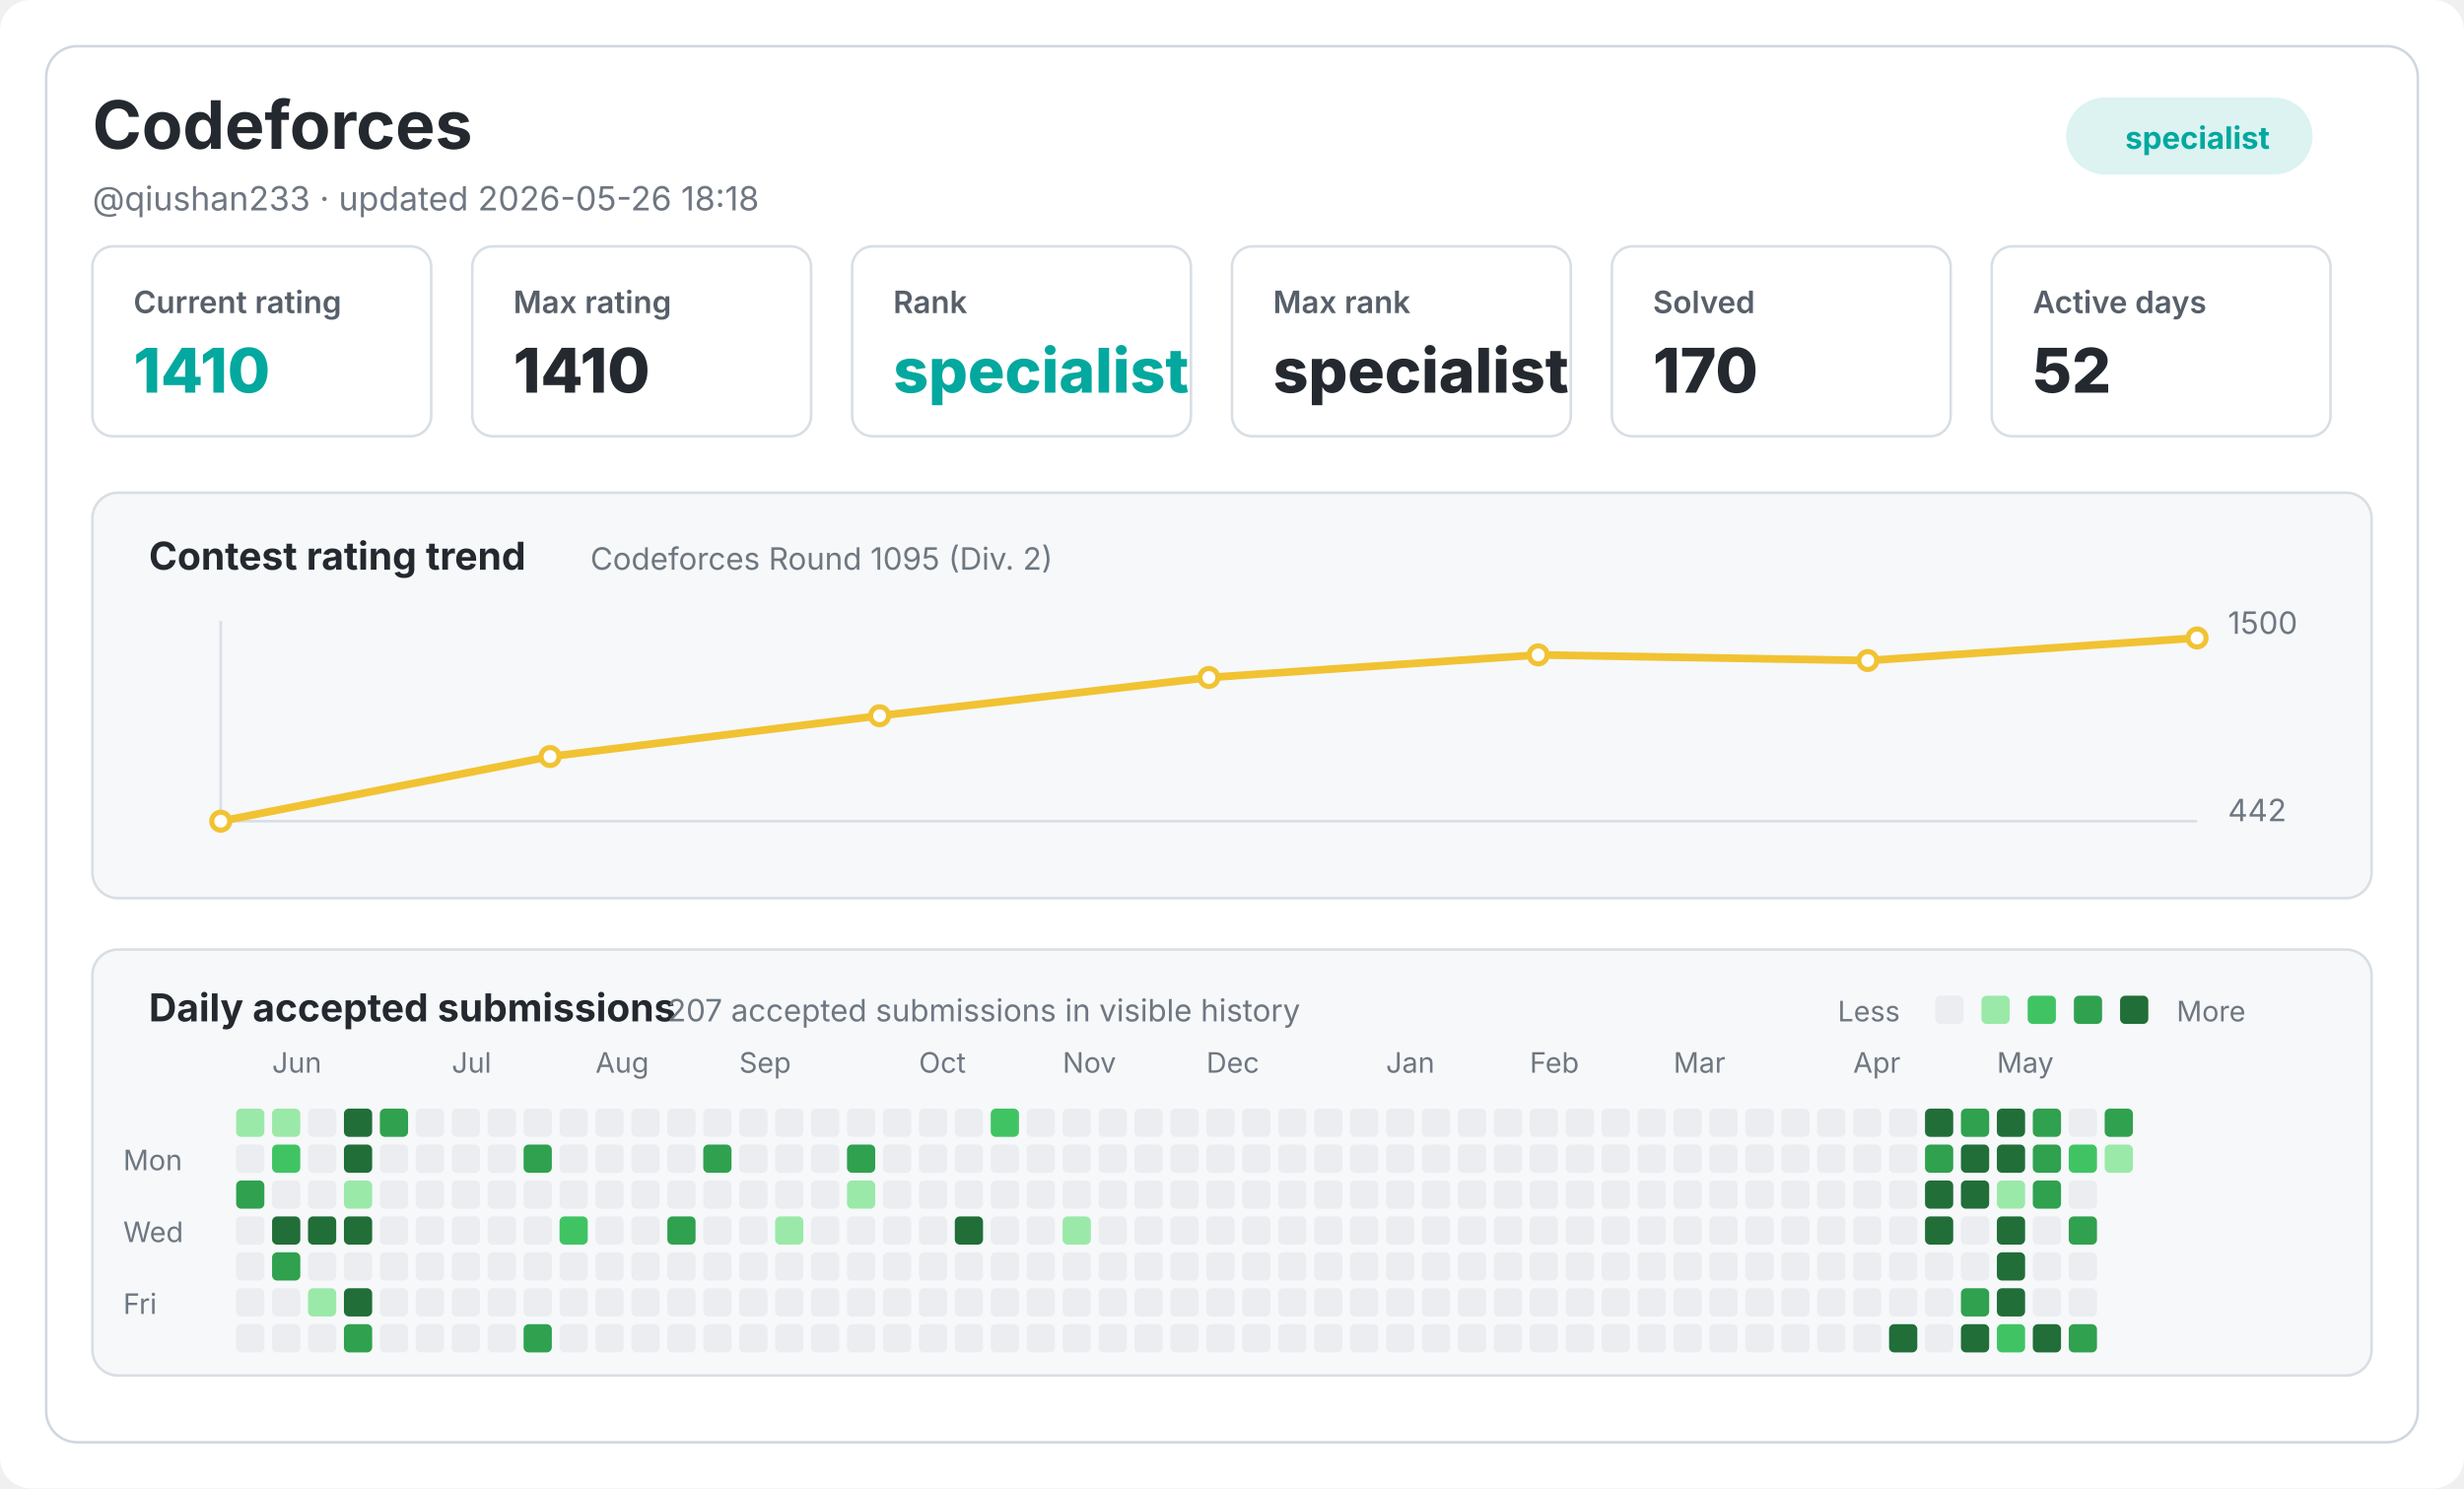
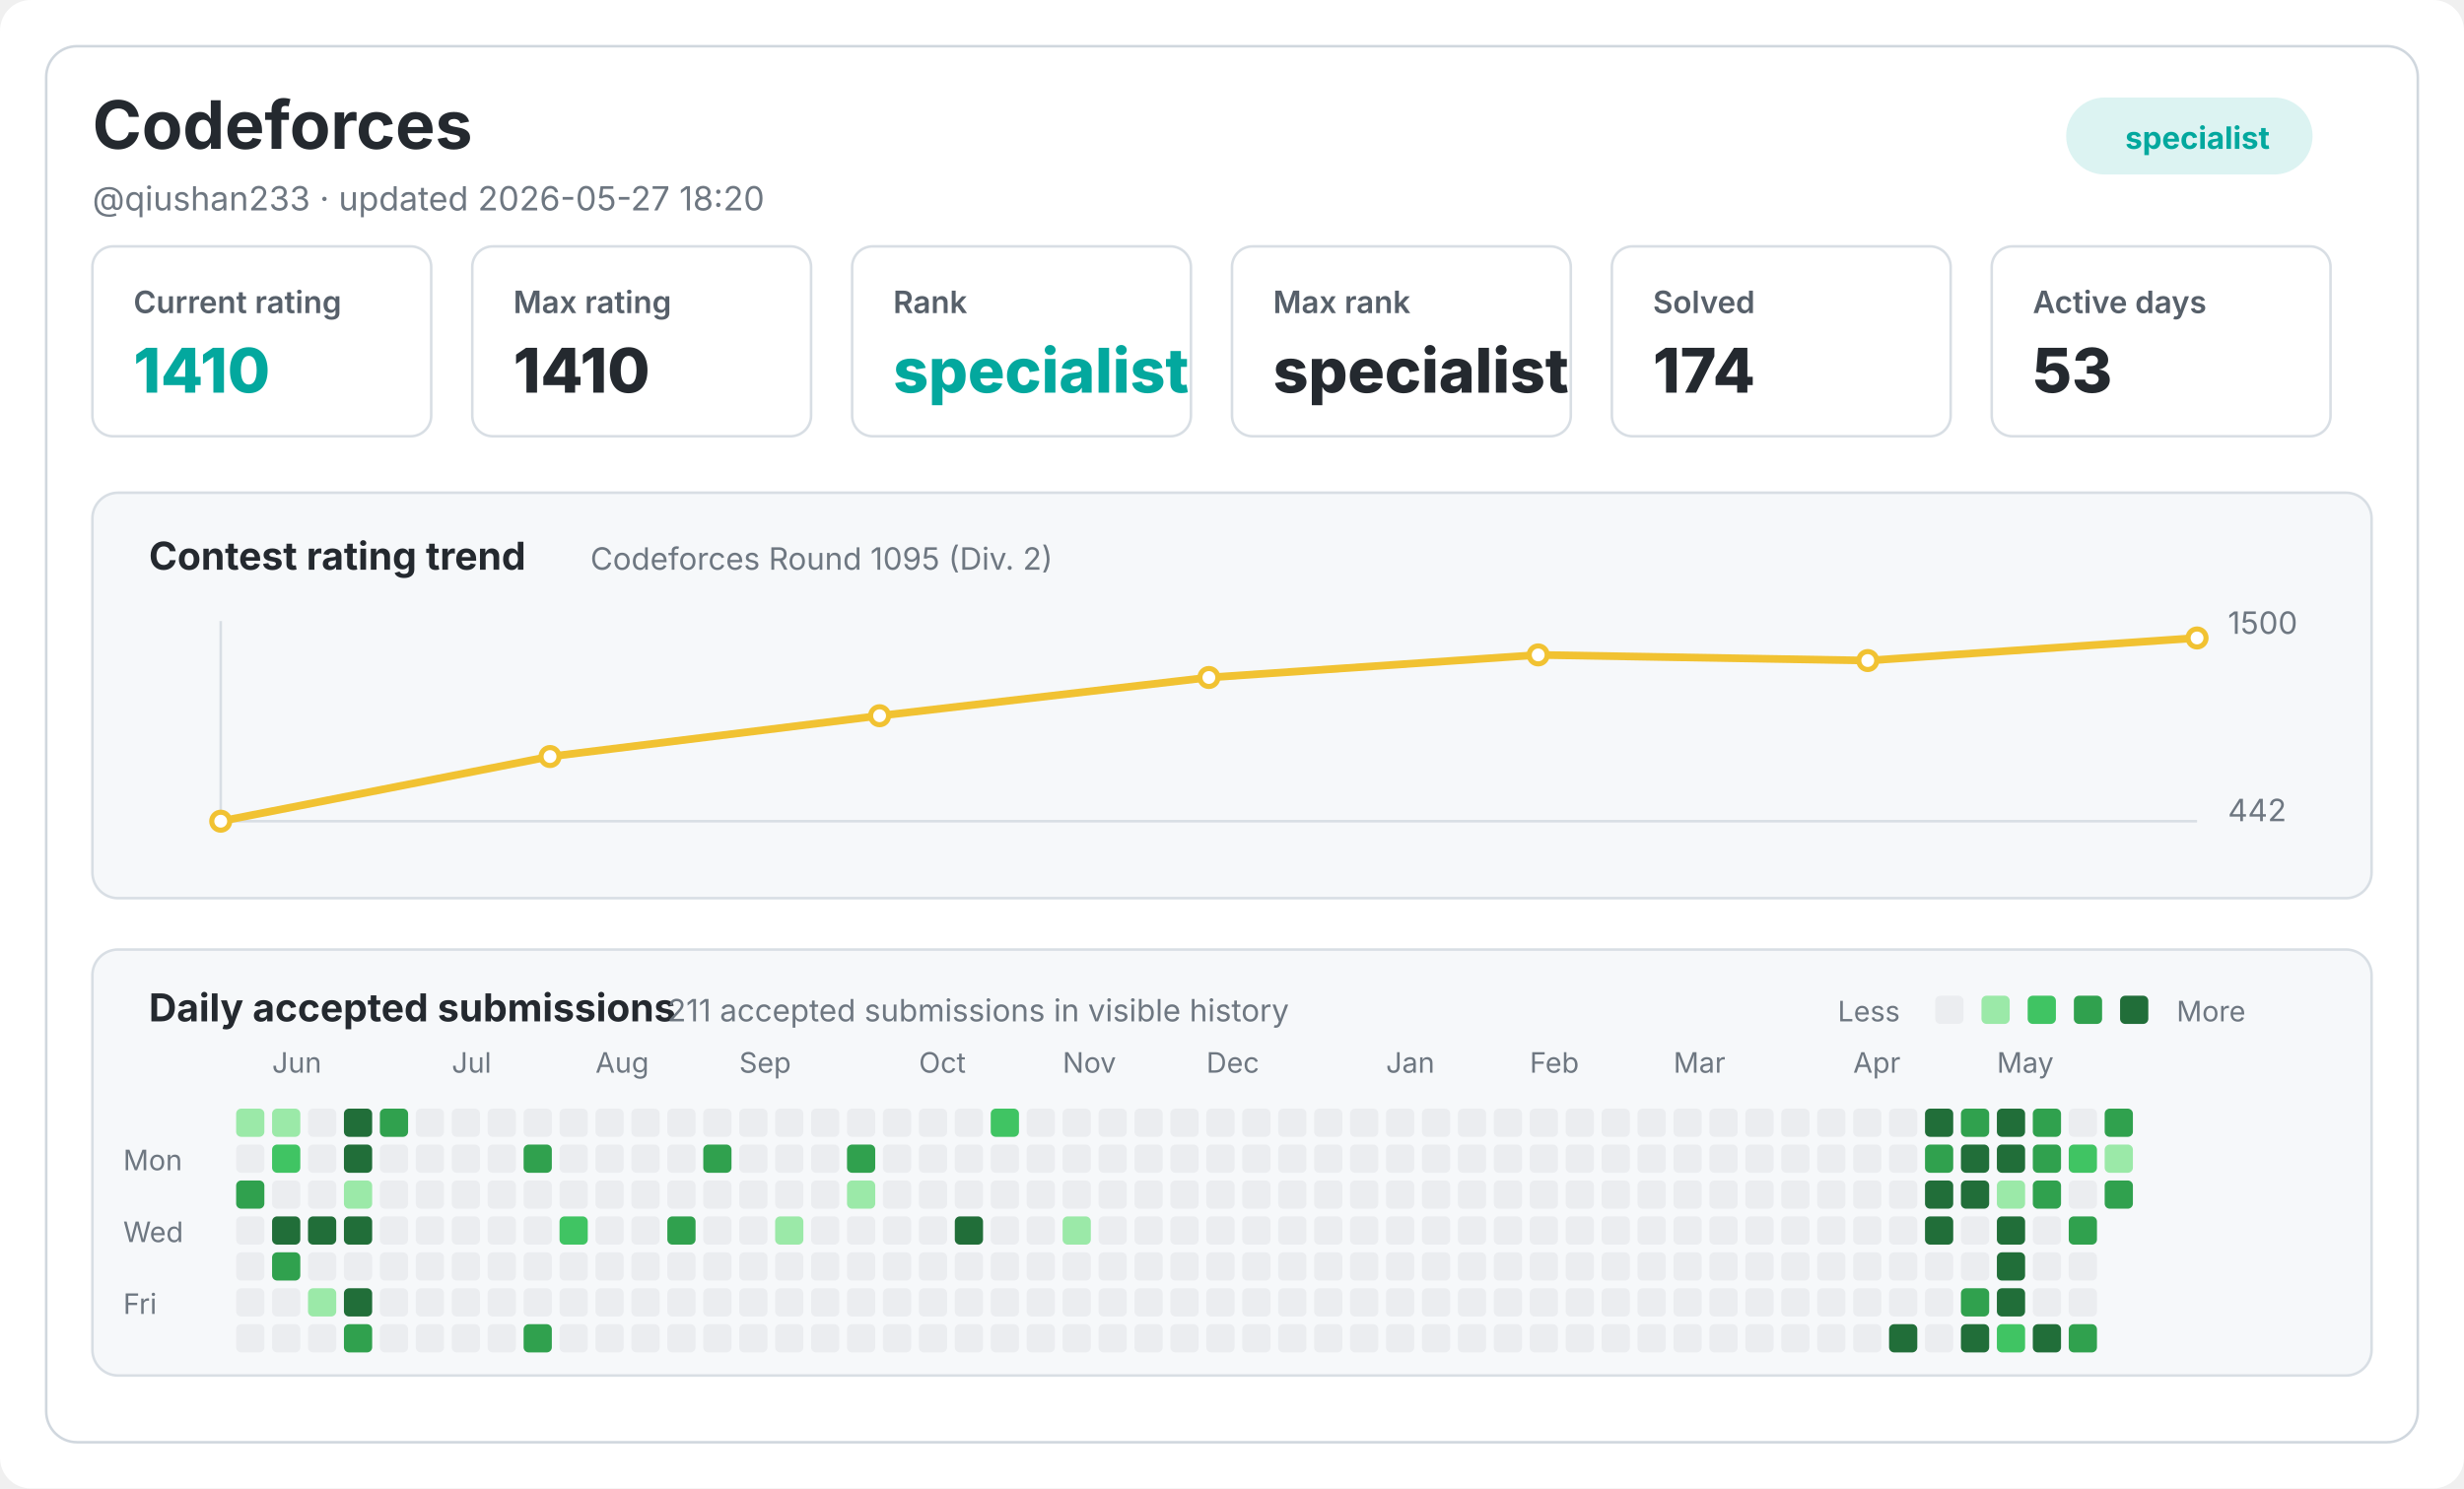
<svg xmlns="http://www.w3.org/2000/svg" width="960" height="580" viewBox="0 0 960 580" role="img" aria-label="Codeforces statistics for qiushan233">
  <style>
  .bg { fill: #ffffff; }
  .shell { fill: #ffffff; stroke: #d0d7de; }
  .soft { fill: #f6f8fa; stroke: #d8dee4; }
  .metric-card { fill: #ffffff; stroke: #d8dee4; }
  .title { font: 700 26px -apple-system,BlinkMacSystemFont,"Segoe UI",sans-serif; fill: #24292f; }
  .subtitle { font: 13px -apple-system,BlinkMacSystemFont,"Segoe UI",sans-serif; fill: #6e7781; }
  .section-title { font: 700 15px -apple-system,BlinkMacSystemFont,"Segoe UI",sans-serif; fill: #24292f; }
  .metric-label { font: 600 12px -apple-system,BlinkMacSystemFont,"Segoe UI",sans-serif; fill: #57606a; }
  .metric-value { font: 800 24px -apple-system,BlinkMacSystemFont,"Segoe UI",sans-serif; fill: #24292f; }
  .muted { font: 12px -apple-system,BlinkMacSystemFont,"Segoe UI",sans-serif; fill: #6e7781; }
  .small { font-size: 11px; }
  .rank { fill: #03a89e; }
  .grid { stroke: #d8dee4; stroke-width: 1; }
  .badge-bg { fill: #03a89e; opacity: 0.14; }
  .badge-text { font: 700 12px -apple-system,BlinkMacSystemFont,"Segoe UI",sans-serif; fill: #03a89e; }
  .heat-cell { cursor: default; transition: stroke 0.12s ease, stroke-width 0.12s ease; }
  .heat-cell:hover { stroke: #0969da; stroke-width: 1.5; }
</style>
  <rect class="bg" width="960" height="580" rx="12" />
  <rect class="shell" x="18" y="18" width="924" height="544" rx="12" />
  <text x="36" y="58" class="title">Codeforces</text>
-   <text x="36" y="82" class="subtitle">@qiushan233 · updated 2026-05-26 18:18</text>
+   <text x="36" y="82" class="subtitle">@qiushan233 · updated 2026-05-27 18:20</text>
  <rect x="805" y="38" width="96" height="30" rx="15" class="badge-bg" />
  <text x="828" y="58" class="badge-text">specialist</text>
  <rect x="36" y="96" width="132" height="74" rx="8" class="metric-card" />
  <text x="52" y="122" class="metric-label">Current rating</text>
  <text x="52" y="153" class="metric-value rank">1410</text>
  <rect x="184" y="96" width="132" height="74" rx="8" class="metric-card" />
  <text x="200" y="122" class="metric-label">Max rating</text>
  <text x="200" y="153" class="metric-value">1410</text>
  <rect x="332" y="96" width="132" height="74" rx="8" class="metric-card" />
  <text x="348" y="122" class="metric-label">Rank</text>
  <text x="348" y="153" class="metric-value rank">specialist</text>
  <rect x="480" y="96" width="132" height="74" rx="8" class="metric-card" />
  <text x="496" y="122" class="metric-label">Max rank</text>
  <text x="496" y="153" class="metric-value">specialist</text>
  <rect x="628" y="96" width="132" height="74" rx="8" class="metric-card" />
  <text x="644" y="122" class="metric-label">Solved</text>
-   <text x="644" y="153" class="metric-value">170</text>
+   <text x="644" y="153" class="metric-value">174</text>
  <rect x="776" y="96" width="132" height="74" rx="8" class="metric-card" />
  <text x="792" y="122" class="metric-label">Active days</text>
-   <text x="792" y="153" class="metric-value">52</text>
+   <text x="792" y="153" class="metric-value">53</text>
  <rect class="soft" x="36" y="192" width="888" height="158" rx="10" />
  <text x="58" y="222" class="section-title">Contest rating trend</text>
  <text x="230" y="222" class="muted">Codeforces Round 1095 (Div. 2)</text>
  <line x1="86" y1="320" x2="856" y2="320" class="grid" />
  <line x1="86" y1="242" x2="86" y2="320" class="grid" />
  <text x="868" y="247" class="muted">1500</text>
  <text x="868" y="320" class="muted">442</text>
  <polyline points="86.0,320.0 214.3,294.8 342.7,278.9 471.0,264.0 599.3,255.2 727.7,257.4 856.0,248.6" fill="none" stroke="#f1c232" stroke-width="3" stroke-linecap="round" stroke-linejoin="round" />
  <circle cx="86.0" cy="320.0" r="3.5" fill="#fff" stroke="#f1c232" stroke-width="2" />
  <circle cx="214.3" cy="294.8" r="3.5" fill="#fff" stroke="#f1c232" stroke-width="2" />
  <circle cx="342.7" cy="278.9" r="3.5" fill="#fff" stroke="#f1c232" stroke-width="2" />
  <circle cx="471.0" cy="264.0" r="3.5" fill="#fff" stroke="#f1c232" stroke-width="2" />
  <circle cx="599.3" cy="255.2" r="3.5" fill="#fff" stroke="#f1c232" stroke-width="2" />
  <circle cx="727.7" cy="257.4" r="3.5" fill="#fff" stroke="#f1c232" stroke-width="2" />
  <circle cx="856.0" cy="248.6" r="3.5" fill="#fff" stroke="#f1c232" stroke-width="2" />
  <rect class="soft" x="36" y="370" width="888" height="166" rx="10" />
  <text x="58" y="398" class="section-title">Daily accepted submissions</text>
-   <text x="260" y="398" class="muted">207 accepted submissions in visible history</text>
+   <text x="260" y="398" class="muted">211 accepted submissions in visible history</text>
  <text x="106" y="418" class="muted small">Jun</text>
  <text x="176" y="418" class="muted small">Jul</text>
  <text x="232" y="418" class="muted small">Aug</text>
  <text x="288" y="418" class="muted small">Sep</text>
  <text x="358" y="418" class="muted small">Oct</text>
  <text x="414" y="418" class="muted small">Nov</text>
  <text x="470" y="418" class="muted small">Dec</text>
  <text x="540" y="418" class="muted small">Jan</text>
  <text x="596" y="418" class="muted small">Feb</text>
  <text x="652" y="418" class="muted small">Mar</text>
  <text x="722" y="418" class="muted small">Apr</text>
  <text x="778" y="418" class="muted small">May</text>
  <text x="48" y="456" class="muted small">Mon</text>
  <text x="48" y="484" class="muted small">Wed</text>
  <text x="48" y="512" class="muted small">Fri</text>
  <rect class="heat-cell" x="92" y="432" width="11" height="11" rx="2" fill="#9be9a8" />
  <rect class="heat-cell" x="92" y="446" width="11" height="11" rx="2" fill="#ebedf0" />
  <rect class="heat-cell" x="92" y="460" width="11" height="11" rx="2" fill="#30a14e" />
  <rect class="heat-cell" x="92" y="474" width="11" height="11" rx="2" fill="#ebedf0" />
  <rect class="heat-cell" x="92" y="488" width="11" height="11" rx="2" fill="#ebedf0" />
  <rect class="heat-cell" x="92" y="502" width="11" height="11" rx="2" fill="#ebedf0" />
  <rect class="heat-cell" x="92" y="516" width="11" height="11" rx="2" fill="#ebedf0" />
  <rect class="heat-cell" x="106" y="432" width="11" height="11" rx="2" fill="#9be9a8" />
  <rect class="heat-cell" x="106" y="446" width="11" height="11" rx="2" fill="#40c463" />
  <rect class="heat-cell" x="106" y="460" width="11" height="11" rx="2" fill="#ebedf0" />
  <rect class="heat-cell" x="106" y="474" width="11" height="11" rx="2" fill="#216e39" />
  <rect class="heat-cell" x="106" y="488" width="11" height="11" rx="2" fill="#30a14e" />
  <rect class="heat-cell" x="106" y="502" width="11" height="11" rx="2" fill="#ebedf0" />
  <rect class="heat-cell" x="106" y="516" width="11" height="11" rx="2" fill="#ebedf0" />
  <rect class="heat-cell" x="120" y="432" width="11" height="11" rx="2" fill="#ebedf0" />
  <rect class="heat-cell" x="120" y="446" width="11" height="11" rx="2" fill="#ebedf0" />
  <rect class="heat-cell" x="120" y="460" width="11" height="11" rx="2" fill="#ebedf0" />
  <rect class="heat-cell" x="120" y="474" width="11" height="11" rx="2" fill="#216e39" />
  <rect class="heat-cell" x="120" y="488" width="11" height="11" rx="2" fill="#ebedf0" />
  <rect class="heat-cell" x="120" y="502" width="11" height="11" rx="2" fill="#9be9a8" />
  <rect class="heat-cell" x="120" y="516" width="11" height="11" rx="2" fill="#ebedf0" />
  <rect class="heat-cell" x="134" y="432" width="11" height="11" rx="2" fill="#216e39" />
  <rect class="heat-cell" x="134" y="446" width="11" height="11" rx="2" fill="#216e39" />
  <rect class="heat-cell" x="134" y="460" width="11" height="11" rx="2" fill="#9be9a8" />
  <rect class="heat-cell" x="134" y="474" width="11" height="11" rx="2" fill="#216e39" />
  <rect class="heat-cell" x="134" y="488" width="11" height="11" rx="2" fill="#ebedf0" />
  <rect class="heat-cell" x="134" y="502" width="11" height="11" rx="2" fill="#216e39" />
  <rect class="heat-cell" x="134" y="516" width="11" height="11" rx="2" fill="#30a14e" />
  <rect class="heat-cell" x="148" y="432" width="11" height="11" rx="2" fill="#30a14e" />
  <rect class="heat-cell" x="148" y="446" width="11" height="11" rx="2" fill="#ebedf0" />
  <rect class="heat-cell" x="148" y="460" width="11" height="11" rx="2" fill="#ebedf0" />
  <rect class="heat-cell" x="148" y="474" width="11" height="11" rx="2" fill="#ebedf0" />
  <rect class="heat-cell" x="148" y="488" width="11" height="11" rx="2" fill="#ebedf0" />
  <rect class="heat-cell" x="148" y="502" width="11" height="11" rx="2" fill="#ebedf0" />
  <rect class="heat-cell" x="148" y="516" width="11" height="11" rx="2" fill="#ebedf0" />
  <rect class="heat-cell" x="162" y="432" width="11" height="11" rx="2" fill="#ebedf0" />
  <rect class="heat-cell" x="162" y="446" width="11" height="11" rx="2" fill="#ebedf0" />
  <rect class="heat-cell" x="162" y="460" width="11" height="11" rx="2" fill="#ebedf0" />
  <rect class="heat-cell" x="162" y="474" width="11" height="11" rx="2" fill="#ebedf0" />
  <rect class="heat-cell" x="162" y="488" width="11" height="11" rx="2" fill="#ebedf0" />
  <rect class="heat-cell" x="162" y="502" width="11" height="11" rx="2" fill="#ebedf0" />
  <rect class="heat-cell" x="162" y="516" width="11" height="11" rx="2" fill="#ebedf0" />
  <rect class="heat-cell" x="176" y="432" width="11" height="11" rx="2" fill="#ebedf0" />
  <rect class="heat-cell" x="176" y="446" width="11" height="11" rx="2" fill="#ebedf0" />
  <rect class="heat-cell" x="176" y="460" width="11" height="11" rx="2" fill="#ebedf0" />
  <rect class="heat-cell" x="176" y="474" width="11" height="11" rx="2" fill="#ebedf0" />
  <rect class="heat-cell" x="176" y="488" width="11" height="11" rx="2" fill="#ebedf0" />
  <rect class="heat-cell" x="176" y="502" width="11" height="11" rx="2" fill="#ebedf0" />
  <rect class="heat-cell" x="176" y="516" width="11" height="11" rx="2" fill="#ebedf0" />
  <rect class="heat-cell" x="190" y="432" width="11" height="11" rx="2" fill="#ebedf0" />
  <rect class="heat-cell" x="190" y="446" width="11" height="11" rx="2" fill="#ebedf0" />
  <rect class="heat-cell" x="190" y="460" width="11" height="11" rx="2" fill="#ebedf0" />
  <rect class="heat-cell" x="190" y="474" width="11" height="11" rx="2" fill="#ebedf0" />
  <rect class="heat-cell" x="190" y="488" width="11" height="11" rx="2" fill="#ebedf0" />
  <rect class="heat-cell" x="190" y="502" width="11" height="11" rx="2" fill="#ebedf0" />
  <rect class="heat-cell" x="190" y="516" width="11" height="11" rx="2" fill="#ebedf0" />
  <rect class="heat-cell" x="204" y="432" width="11" height="11" rx="2" fill="#ebedf0" />
  <rect class="heat-cell" x="204" y="446" width="11" height="11" rx="2" fill="#30a14e" />
  <rect class="heat-cell" x="204" y="460" width="11" height="11" rx="2" fill="#ebedf0" />
  <rect class="heat-cell" x="204" y="474" width="11" height="11" rx="2" fill="#ebedf0" />
  <rect class="heat-cell" x="204" y="488" width="11" height="11" rx="2" fill="#ebedf0" />
  <rect class="heat-cell" x="204" y="502" width="11" height="11" rx="2" fill="#ebedf0" />
  <rect class="heat-cell" x="204" y="516" width="11" height="11" rx="2" fill="#30a14e" />
  <rect class="heat-cell" x="218" y="432" width="11" height="11" rx="2" fill="#ebedf0" />
  <rect class="heat-cell" x="218" y="446" width="11" height="11" rx="2" fill="#ebedf0" />
  <rect class="heat-cell" x="218" y="460" width="11" height="11" rx="2" fill="#ebedf0" />
  <rect class="heat-cell" x="218" y="474" width="11" height="11" rx="2" fill="#40c463" />
  <rect class="heat-cell" x="218" y="488" width="11" height="11" rx="2" fill="#ebedf0" />
  <rect class="heat-cell" x="218" y="502" width="11" height="11" rx="2" fill="#ebedf0" />
  <rect class="heat-cell" x="218" y="516" width="11" height="11" rx="2" fill="#ebedf0" />
  <rect class="heat-cell" x="232" y="432" width="11" height="11" rx="2" fill="#ebedf0" />
  <rect class="heat-cell" x="232" y="446" width="11" height="11" rx="2" fill="#ebedf0" />
  <rect class="heat-cell" x="232" y="460" width="11" height="11" rx="2" fill="#ebedf0" />
  <rect class="heat-cell" x="232" y="474" width="11" height="11" rx="2" fill="#ebedf0" />
  <rect class="heat-cell" x="232" y="488" width="11" height="11" rx="2" fill="#ebedf0" />
  <rect class="heat-cell" x="232" y="502" width="11" height="11" rx="2" fill="#ebedf0" />
  <rect class="heat-cell" x="232" y="516" width="11" height="11" rx="2" fill="#ebedf0" />
  <rect class="heat-cell" x="246" y="432" width="11" height="11" rx="2" fill="#ebedf0" />
  <rect class="heat-cell" x="246" y="446" width="11" height="11" rx="2" fill="#ebedf0" />
  <rect class="heat-cell" x="246" y="460" width="11" height="11" rx="2" fill="#ebedf0" />
  <rect class="heat-cell" x="246" y="474" width="11" height="11" rx="2" fill="#ebedf0" />
  <rect class="heat-cell" x="246" y="488" width="11" height="11" rx="2" fill="#ebedf0" />
  <rect class="heat-cell" x="246" y="502" width="11" height="11" rx="2" fill="#ebedf0" />
  <rect class="heat-cell" x="246" y="516" width="11" height="11" rx="2" fill="#ebedf0" />
  <rect class="heat-cell" x="260" y="432" width="11" height="11" rx="2" fill="#ebedf0" />
  <rect class="heat-cell" x="260" y="446" width="11" height="11" rx="2" fill="#ebedf0" />
  <rect class="heat-cell" x="260" y="460" width="11" height="11" rx="2" fill="#ebedf0" />
  <rect class="heat-cell" x="260" y="474" width="11" height="11" rx="2" fill="#30a14e" />
  <rect class="heat-cell" x="260" y="488" width="11" height="11" rx="2" fill="#ebedf0" />
  <rect class="heat-cell" x="260" y="502" width="11" height="11" rx="2" fill="#ebedf0" />
  <rect class="heat-cell" x="260" y="516" width="11" height="11" rx="2" fill="#ebedf0" />
  <rect class="heat-cell" x="274" y="432" width="11" height="11" rx="2" fill="#ebedf0" />
  <rect class="heat-cell" x="274" y="446" width="11" height="11" rx="2" fill="#30a14e" />
  <rect class="heat-cell" x="274" y="460" width="11" height="11" rx="2" fill="#ebedf0" />
  <rect class="heat-cell" x="274" y="474" width="11" height="11" rx="2" fill="#ebedf0" />
  <rect class="heat-cell" x="274" y="488" width="11" height="11" rx="2" fill="#ebedf0" />
  <rect class="heat-cell" x="274" y="502" width="11" height="11" rx="2" fill="#ebedf0" />
  <rect class="heat-cell" x="274" y="516" width="11" height="11" rx="2" fill="#ebedf0" />
  <rect class="heat-cell" x="288" y="432" width="11" height="11" rx="2" fill="#ebedf0" />
  <rect class="heat-cell" x="288" y="446" width="11" height="11" rx="2" fill="#ebedf0" />
  <rect class="heat-cell" x="288" y="460" width="11" height="11" rx="2" fill="#ebedf0" />
  <rect class="heat-cell" x="288" y="474" width="11" height="11" rx="2" fill="#ebedf0" />
  <rect class="heat-cell" x="288" y="488" width="11" height="11" rx="2" fill="#ebedf0" />
  <rect class="heat-cell" x="288" y="502" width="11" height="11" rx="2" fill="#ebedf0" />
  <rect class="heat-cell" x="288" y="516" width="11" height="11" rx="2" fill="#ebedf0" />
  <rect class="heat-cell" x="302" y="432" width="11" height="11" rx="2" fill="#ebedf0" />
  <rect class="heat-cell" x="302" y="446" width="11" height="11" rx="2" fill="#ebedf0" />
  <rect class="heat-cell" x="302" y="460" width="11" height="11" rx="2" fill="#ebedf0" />
  <rect class="heat-cell" x="302" y="474" width="11" height="11" rx="2" fill="#9be9a8" />
  <rect class="heat-cell" x="302" y="488" width="11" height="11" rx="2" fill="#ebedf0" />
  <rect class="heat-cell" x="302" y="502" width="11" height="11" rx="2" fill="#ebedf0" />
  <rect class="heat-cell" x="302" y="516" width="11" height="11" rx="2" fill="#ebedf0" />
  <rect class="heat-cell" x="316" y="432" width="11" height="11" rx="2" fill="#ebedf0" />
  <rect class="heat-cell" x="316" y="446" width="11" height="11" rx="2" fill="#ebedf0" />
  <rect class="heat-cell" x="316" y="460" width="11" height="11" rx="2" fill="#ebedf0" />
  <rect class="heat-cell" x="316" y="474" width="11" height="11" rx="2" fill="#ebedf0" />
  <rect class="heat-cell" x="316" y="488" width="11" height="11" rx="2" fill="#ebedf0" />
  <rect class="heat-cell" x="316" y="502" width="11" height="11" rx="2" fill="#ebedf0" />
  <rect class="heat-cell" x="316" y="516" width="11" height="11" rx="2" fill="#ebedf0" />
  <rect class="heat-cell" x="330" y="432" width="11" height="11" rx="2" fill="#ebedf0" />
  <rect class="heat-cell" x="330" y="446" width="11" height="11" rx="2" fill="#30a14e" />
  <rect class="heat-cell" x="330" y="460" width="11" height="11" rx="2" fill="#9be9a8" />
  <rect class="heat-cell" x="330" y="474" width="11" height="11" rx="2" fill="#ebedf0" />
  <rect class="heat-cell" x="330" y="488" width="11" height="11" rx="2" fill="#ebedf0" />
  <rect class="heat-cell" x="330" y="502" width="11" height="11" rx="2" fill="#ebedf0" />
  <rect class="heat-cell" x="330" y="516" width="11" height="11" rx="2" fill="#ebedf0" />
  <rect class="heat-cell" x="344" y="432" width="11" height="11" rx="2" fill="#ebedf0" />
  <rect class="heat-cell" x="344" y="446" width="11" height="11" rx="2" fill="#ebedf0" />
  <rect class="heat-cell" x="344" y="460" width="11" height="11" rx="2" fill="#ebedf0" />
  <rect class="heat-cell" x="344" y="474" width="11" height="11" rx="2" fill="#ebedf0" />
  <rect class="heat-cell" x="344" y="488" width="11" height="11" rx="2" fill="#ebedf0" />
  <rect class="heat-cell" x="344" y="502" width="11" height="11" rx="2" fill="#ebedf0" />
  <rect class="heat-cell" x="344" y="516" width="11" height="11" rx="2" fill="#ebedf0" />
  <rect class="heat-cell" x="358" y="432" width="11" height="11" rx="2" fill="#ebedf0" />
  <rect class="heat-cell" x="358" y="446" width="11" height="11" rx="2" fill="#ebedf0" />
  <rect class="heat-cell" x="358" y="460" width="11" height="11" rx="2" fill="#ebedf0" />
  <rect class="heat-cell" x="358" y="474" width="11" height="11" rx="2" fill="#ebedf0" />
  <rect class="heat-cell" x="358" y="488" width="11" height="11" rx="2" fill="#ebedf0" />
  <rect class="heat-cell" x="358" y="502" width="11" height="11" rx="2" fill="#ebedf0" />
  <rect class="heat-cell" x="358" y="516" width="11" height="11" rx="2" fill="#ebedf0" />
  <rect class="heat-cell" x="372" y="432" width="11" height="11" rx="2" fill="#ebedf0" />
  <rect class="heat-cell" x="372" y="446" width="11" height="11" rx="2" fill="#ebedf0" />
  <rect class="heat-cell" x="372" y="460" width="11" height="11" rx="2" fill="#ebedf0" />
  <rect class="heat-cell" x="372" y="474" width="11" height="11" rx="2" fill="#216e39" />
  <rect class="heat-cell" x="372" y="488" width="11" height="11" rx="2" fill="#ebedf0" />
  <rect class="heat-cell" x="372" y="502" width="11" height="11" rx="2" fill="#ebedf0" />
  <rect class="heat-cell" x="372" y="516" width="11" height="11" rx="2" fill="#ebedf0" />
  <rect class="heat-cell" x="386" y="432" width="11" height="11" rx="2" fill="#40c463" />
  <rect class="heat-cell" x="386" y="446" width="11" height="11" rx="2" fill="#ebedf0" />
  <rect class="heat-cell" x="386" y="460" width="11" height="11" rx="2" fill="#ebedf0" />
  <rect class="heat-cell" x="386" y="474" width="11" height="11" rx="2" fill="#ebedf0" />
  <rect class="heat-cell" x="386" y="488" width="11" height="11" rx="2" fill="#ebedf0" />
  <rect class="heat-cell" x="386" y="502" width="11" height="11" rx="2" fill="#ebedf0" />
  <rect class="heat-cell" x="386" y="516" width="11" height="11" rx="2" fill="#ebedf0" />
  <rect class="heat-cell" x="400" y="432" width="11" height="11" rx="2" fill="#ebedf0" />
  <rect class="heat-cell" x="400" y="446" width="11" height="11" rx="2" fill="#ebedf0" />
  <rect class="heat-cell" x="400" y="460" width="11" height="11" rx="2" fill="#ebedf0" />
  <rect class="heat-cell" x="400" y="474" width="11" height="11" rx="2" fill="#ebedf0" />
  <rect class="heat-cell" x="400" y="488" width="11" height="11" rx="2" fill="#ebedf0" />
  <rect class="heat-cell" x="400" y="502" width="11" height="11" rx="2" fill="#ebedf0" />
  <rect class="heat-cell" x="400" y="516" width="11" height="11" rx="2" fill="#ebedf0" />
  <rect class="heat-cell" x="414" y="432" width="11" height="11" rx="2" fill="#ebedf0" />
  <rect class="heat-cell" x="414" y="446" width="11" height="11" rx="2" fill="#ebedf0" />
  <rect class="heat-cell" x="414" y="460" width="11" height="11" rx="2" fill="#ebedf0" />
  <rect class="heat-cell" x="414" y="474" width="11" height="11" rx="2" fill="#9be9a8" />
  <rect class="heat-cell" x="414" y="488" width="11" height="11" rx="2" fill="#ebedf0" />
  <rect class="heat-cell" x="414" y="502" width="11" height="11" rx="2" fill="#ebedf0" />
  <rect class="heat-cell" x="414" y="516" width="11" height="11" rx="2" fill="#ebedf0" />
  <rect class="heat-cell" x="428" y="432" width="11" height="11" rx="2" fill="#ebedf0" />
  <rect class="heat-cell" x="428" y="446" width="11" height="11" rx="2" fill="#ebedf0" />
  <rect class="heat-cell" x="428" y="460" width="11" height="11" rx="2" fill="#ebedf0" />
  <rect class="heat-cell" x="428" y="474" width="11" height="11" rx="2" fill="#ebedf0" />
  <rect class="heat-cell" x="428" y="488" width="11" height="11" rx="2" fill="#ebedf0" />
  <rect class="heat-cell" x="428" y="502" width="11" height="11" rx="2" fill="#ebedf0" />
  <rect class="heat-cell" x="428" y="516" width="11" height="11" rx="2" fill="#ebedf0" />
  <rect class="heat-cell" x="442" y="432" width="11" height="11" rx="2" fill="#ebedf0" />
  <rect class="heat-cell" x="442" y="446" width="11" height="11" rx="2" fill="#ebedf0" />
  <rect class="heat-cell" x="442" y="460" width="11" height="11" rx="2" fill="#ebedf0" />
  <rect class="heat-cell" x="442" y="474" width="11" height="11" rx="2" fill="#ebedf0" />
  <rect class="heat-cell" x="442" y="488" width="11" height="11" rx="2" fill="#ebedf0" />
  <rect class="heat-cell" x="442" y="502" width="11" height="11" rx="2" fill="#ebedf0" />
  <rect class="heat-cell" x="442" y="516" width="11" height="11" rx="2" fill="#ebedf0" />
  <rect class="heat-cell" x="456" y="432" width="11" height="11" rx="2" fill="#ebedf0" />
  <rect class="heat-cell" x="456" y="446" width="11" height="11" rx="2" fill="#ebedf0" />
  <rect class="heat-cell" x="456" y="460" width="11" height="11" rx="2" fill="#ebedf0" />
  <rect class="heat-cell" x="456" y="474" width="11" height="11" rx="2" fill="#ebedf0" />
  <rect class="heat-cell" x="456" y="488" width="11" height="11" rx="2" fill="#ebedf0" />
  <rect class="heat-cell" x="456" y="502" width="11" height="11" rx="2" fill="#ebedf0" />
  <rect class="heat-cell" x="456" y="516" width="11" height="11" rx="2" fill="#ebedf0" />
  <rect class="heat-cell" x="470" y="432" width="11" height="11" rx="2" fill="#ebedf0" />
  <rect class="heat-cell" x="470" y="446" width="11" height="11" rx="2" fill="#ebedf0" />
  <rect class="heat-cell" x="470" y="460" width="11" height="11" rx="2" fill="#ebedf0" />
  <rect class="heat-cell" x="470" y="474" width="11" height="11" rx="2" fill="#ebedf0" />
  <rect class="heat-cell" x="470" y="488" width="11" height="11" rx="2" fill="#ebedf0" />
  <rect class="heat-cell" x="470" y="502" width="11" height="11" rx="2" fill="#ebedf0" />
  <rect class="heat-cell" x="470" y="516" width="11" height="11" rx="2" fill="#ebedf0" />
  <rect class="heat-cell" x="484" y="432" width="11" height="11" rx="2" fill="#ebedf0" />
  <rect class="heat-cell" x="484" y="446" width="11" height="11" rx="2" fill="#ebedf0" />
  <rect class="heat-cell" x="484" y="460" width="11" height="11" rx="2" fill="#ebedf0" />
  <rect class="heat-cell" x="484" y="474" width="11" height="11" rx="2" fill="#ebedf0" />
  <rect class="heat-cell" x="484" y="488" width="11" height="11" rx="2" fill="#ebedf0" />
  <rect class="heat-cell" x="484" y="502" width="11" height="11" rx="2" fill="#ebedf0" />
  <rect class="heat-cell" x="484" y="516" width="11" height="11" rx="2" fill="#ebedf0" />
  <rect class="heat-cell" x="498" y="432" width="11" height="11" rx="2" fill="#ebedf0" />
  <rect class="heat-cell" x="498" y="446" width="11" height="11" rx="2" fill="#ebedf0" />
  <rect class="heat-cell" x="498" y="460" width="11" height="11" rx="2" fill="#ebedf0" />
  <rect class="heat-cell" x="498" y="474" width="11" height="11" rx="2" fill="#ebedf0" />
  <rect class="heat-cell" x="498" y="488" width="11" height="11" rx="2" fill="#ebedf0" />
  <rect class="heat-cell" x="498" y="502" width="11" height="11" rx="2" fill="#ebedf0" />
  <rect class="heat-cell" x="498" y="516" width="11" height="11" rx="2" fill="#ebedf0" />
  <rect class="heat-cell" x="512" y="432" width="11" height="11" rx="2" fill="#ebedf0" />
  <rect class="heat-cell" x="512" y="446" width="11" height="11" rx="2" fill="#ebedf0" />
  <rect class="heat-cell" x="512" y="460" width="11" height="11" rx="2" fill="#ebedf0" />
  <rect class="heat-cell" x="512" y="474" width="11" height="11" rx="2" fill="#ebedf0" />
  <rect class="heat-cell" x="512" y="488" width="11" height="11" rx="2" fill="#ebedf0" />
  <rect class="heat-cell" x="512" y="502" width="11" height="11" rx="2" fill="#ebedf0" />
  <rect class="heat-cell" x="512" y="516" width="11" height="11" rx="2" fill="#ebedf0" />
  <rect class="heat-cell" x="526" y="432" width="11" height="11" rx="2" fill="#ebedf0" />
  <rect class="heat-cell" x="526" y="446" width="11" height="11" rx="2" fill="#ebedf0" />
  <rect class="heat-cell" x="526" y="460" width="11" height="11" rx="2" fill="#ebedf0" />
  <rect class="heat-cell" x="526" y="474" width="11" height="11" rx="2" fill="#ebedf0" />
  <rect class="heat-cell" x="526" y="488" width="11" height="11" rx="2" fill="#ebedf0" />
  <rect class="heat-cell" x="526" y="502" width="11" height="11" rx="2" fill="#ebedf0" />
  <rect class="heat-cell" x="526" y="516" width="11" height="11" rx="2" fill="#ebedf0" />
  <rect class="heat-cell" x="540" y="432" width="11" height="11" rx="2" fill="#ebedf0" />
  <rect class="heat-cell" x="540" y="446" width="11" height="11" rx="2" fill="#ebedf0" />
  <rect class="heat-cell" x="540" y="460" width="11" height="11" rx="2" fill="#ebedf0" />
  <rect class="heat-cell" x="540" y="474" width="11" height="11" rx="2" fill="#ebedf0" />
  <rect class="heat-cell" x="540" y="488" width="11" height="11" rx="2" fill="#ebedf0" />
  <rect class="heat-cell" x="540" y="502" width="11" height="11" rx="2" fill="#ebedf0" />
  <rect class="heat-cell" x="540" y="516" width="11" height="11" rx="2" fill="#ebedf0" />
  <rect class="heat-cell" x="554" y="432" width="11" height="11" rx="2" fill="#ebedf0" />
  <rect class="heat-cell" x="554" y="446" width="11" height="11" rx="2" fill="#ebedf0" />
  <rect class="heat-cell" x="554" y="460" width="11" height="11" rx="2" fill="#ebedf0" />
  <rect class="heat-cell" x="554" y="474" width="11" height="11" rx="2" fill="#ebedf0" />
  <rect class="heat-cell" x="554" y="488" width="11" height="11" rx="2" fill="#ebedf0" />
  <rect class="heat-cell" x="554" y="502" width="11" height="11" rx="2" fill="#ebedf0" />
  <rect class="heat-cell" x="554" y="516" width="11" height="11" rx="2" fill="#ebedf0" />
  <rect class="heat-cell" x="568" y="432" width="11" height="11" rx="2" fill="#ebedf0" />
  <rect class="heat-cell" x="568" y="446" width="11" height="11" rx="2" fill="#ebedf0" />
  <rect class="heat-cell" x="568" y="460" width="11" height="11" rx="2" fill="#ebedf0" />
  <rect class="heat-cell" x="568" y="474" width="11" height="11" rx="2" fill="#ebedf0" />
  <rect class="heat-cell" x="568" y="488" width="11" height="11" rx="2" fill="#ebedf0" />
  <rect class="heat-cell" x="568" y="502" width="11" height="11" rx="2" fill="#ebedf0" />
  <rect class="heat-cell" x="568" y="516" width="11" height="11" rx="2" fill="#ebedf0" />
  <rect class="heat-cell" x="582" y="432" width="11" height="11" rx="2" fill="#ebedf0" />
  <rect class="heat-cell" x="582" y="446" width="11" height="11" rx="2" fill="#ebedf0" />
  <rect class="heat-cell" x="582" y="460" width="11" height="11" rx="2" fill="#ebedf0" />
  <rect class="heat-cell" x="582" y="474" width="11" height="11" rx="2" fill="#ebedf0" />
  <rect class="heat-cell" x="582" y="488" width="11" height="11" rx="2" fill="#ebedf0" />
  <rect class="heat-cell" x="582" y="502" width="11" height="11" rx="2" fill="#ebedf0" />
  <rect class="heat-cell" x="582" y="516" width="11" height="11" rx="2" fill="#ebedf0" />
  <rect class="heat-cell" x="596" y="432" width="11" height="11" rx="2" fill="#ebedf0" />
  <rect class="heat-cell" x="596" y="446" width="11" height="11" rx="2" fill="#ebedf0" />
  <rect class="heat-cell" x="596" y="460" width="11" height="11" rx="2" fill="#ebedf0" />
  <rect class="heat-cell" x="596" y="474" width="11" height="11" rx="2" fill="#ebedf0" />
  <rect class="heat-cell" x="596" y="488" width="11" height="11" rx="2" fill="#ebedf0" />
  <rect class="heat-cell" x="596" y="502" width="11" height="11" rx="2" fill="#ebedf0" />
  <rect class="heat-cell" x="596" y="516" width="11" height="11" rx="2" fill="#ebedf0" />
  <rect class="heat-cell" x="610" y="432" width="11" height="11" rx="2" fill="#ebedf0" />
  <rect class="heat-cell" x="610" y="446" width="11" height="11" rx="2" fill="#ebedf0" />
  <rect class="heat-cell" x="610" y="460" width="11" height="11" rx="2" fill="#ebedf0" />
  <rect class="heat-cell" x="610" y="474" width="11" height="11" rx="2" fill="#ebedf0" />
  <rect class="heat-cell" x="610" y="488" width="11" height="11" rx="2" fill="#ebedf0" />
  <rect class="heat-cell" x="610" y="502" width="11" height="11" rx="2" fill="#ebedf0" />
  <rect class="heat-cell" x="610" y="516" width="11" height="11" rx="2" fill="#ebedf0" />
  <rect class="heat-cell" x="624" y="432" width="11" height="11" rx="2" fill="#ebedf0" />
  <rect class="heat-cell" x="624" y="446" width="11" height="11" rx="2" fill="#ebedf0" />
  <rect class="heat-cell" x="624" y="460" width="11" height="11" rx="2" fill="#ebedf0" />
  <rect class="heat-cell" x="624" y="474" width="11" height="11" rx="2" fill="#ebedf0" />
  <rect class="heat-cell" x="624" y="488" width="11" height="11" rx="2" fill="#ebedf0" />
  <rect class="heat-cell" x="624" y="502" width="11" height="11" rx="2" fill="#ebedf0" />
  <rect class="heat-cell" x="624" y="516" width="11" height="11" rx="2" fill="#ebedf0" />
  <rect class="heat-cell" x="638" y="432" width="11" height="11" rx="2" fill="#ebedf0" />
  <rect class="heat-cell" x="638" y="446" width="11" height="11" rx="2" fill="#ebedf0" />
  <rect class="heat-cell" x="638" y="460" width="11" height="11" rx="2" fill="#ebedf0" />
  <rect class="heat-cell" x="638" y="474" width="11" height="11" rx="2" fill="#ebedf0" />
  <rect class="heat-cell" x="638" y="488" width="11" height="11" rx="2" fill="#ebedf0" />
  <rect class="heat-cell" x="638" y="502" width="11" height="11" rx="2" fill="#ebedf0" />
  <rect class="heat-cell" x="638" y="516" width="11" height="11" rx="2" fill="#ebedf0" />
  <rect class="heat-cell" x="652" y="432" width="11" height="11" rx="2" fill="#ebedf0" />
  <rect class="heat-cell" x="652" y="446" width="11" height="11" rx="2" fill="#ebedf0" />
  <rect class="heat-cell" x="652" y="460" width="11" height="11" rx="2" fill="#ebedf0" />
  <rect class="heat-cell" x="652" y="474" width="11" height="11" rx="2" fill="#ebedf0" />
  <rect class="heat-cell" x="652" y="488" width="11" height="11" rx="2" fill="#ebedf0" />
  <rect class="heat-cell" x="652" y="502" width="11" height="11" rx="2" fill="#ebedf0" />
  <rect class="heat-cell" x="652" y="516" width="11" height="11" rx="2" fill="#ebedf0" />
  <rect class="heat-cell" x="666" y="432" width="11" height="11" rx="2" fill="#ebedf0" />
  <rect class="heat-cell" x="666" y="446" width="11" height="11" rx="2" fill="#ebedf0" />
  <rect class="heat-cell" x="666" y="460" width="11" height="11" rx="2" fill="#ebedf0" />
  <rect class="heat-cell" x="666" y="474" width="11" height="11" rx="2" fill="#ebedf0" />
  <rect class="heat-cell" x="666" y="488" width="11" height="11" rx="2" fill="#ebedf0" />
  <rect class="heat-cell" x="666" y="502" width="11" height="11" rx="2" fill="#ebedf0" />
  <rect class="heat-cell" x="666" y="516" width="11" height="11" rx="2" fill="#ebedf0" />
  <rect class="heat-cell" x="680" y="432" width="11" height="11" rx="2" fill="#ebedf0" />
  <rect class="heat-cell" x="680" y="446" width="11" height="11" rx="2" fill="#ebedf0" />
  <rect class="heat-cell" x="680" y="460" width="11" height="11" rx="2" fill="#ebedf0" />
  <rect class="heat-cell" x="680" y="474" width="11" height="11" rx="2" fill="#ebedf0" />
  <rect class="heat-cell" x="680" y="488" width="11" height="11" rx="2" fill="#ebedf0" />
  <rect class="heat-cell" x="680" y="502" width="11" height="11" rx="2" fill="#ebedf0" />
  <rect class="heat-cell" x="680" y="516" width="11" height="11" rx="2" fill="#ebedf0" />
  <rect class="heat-cell" x="694" y="432" width="11" height="11" rx="2" fill="#ebedf0" />
  <rect class="heat-cell" x="694" y="446" width="11" height="11" rx="2" fill="#ebedf0" />
  <rect class="heat-cell" x="694" y="460" width="11" height="11" rx="2" fill="#ebedf0" />
  <rect class="heat-cell" x="694" y="474" width="11" height="11" rx="2" fill="#ebedf0" />
  <rect class="heat-cell" x="694" y="488" width="11" height="11" rx="2" fill="#ebedf0" />
  <rect class="heat-cell" x="694" y="502" width="11" height="11" rx="2" fill="#ebedf0" />
  <rect class="heat-cell" x="694" y="516" width="11" height="11" rx="2" fill="#ebedf0" />
  <rect class="heat-cell" x="708" y="432" width="11" height="11" rx="2" fill="#ebedf0" />
  <rect class="heat-cell" x="708" y="446" width="11" height="11" rx="2" fill="#ebedf0" />
  <rect class="heat-cell" x="708" y="460" width="11" height="11" rx="2" fill="#ebedf0" />
  <rect class="heat-cell" x="708" y="474" width="11" height="11" rx="2" fill="#ebedf0" />
  <rect class="heat-cell" x="708" y="488" width="11" height="11" rx="2" fill="#ebedf0" />
  <rect class="heat-cell" x="708" y="502" width="11" height="11" rx="2" fill="#ebedf0" />
  <rect class="heat-cell" x="708" y="516" width="11" height="11" rx="2" fill="#ebedf0" />
  <rect class="heat-cell" x="722" y="432" width="11" height="11" rx="2" fill="#ebedf0" />
  <rect class="heat-cell" x="722" y="446" width="11" height="11" rx="2" fill="#ebedf0" />
  <rect class="heat-cell" x="722" y="460" width="11" height="11" rx="2" fill="#ebedf0" />
  <rect class="heat-cell" x="722" y="474" width="11" height="11" rx="2" fill="#ebedf0" />
  <rect class="heat-cell" x="722" y="488" width="11" height="11" rx="2" fill="#ebedf0" />
  <rect class="heat-cell" x="722" y="502" width="11" height="11" rx="2" fill="#ebedf0" />
  <rect class="heat-cell" x="722" y="516" width="11" height="11" rx="2" fill="#ebedf0" />
  <rect class="heat-cell" x="736" y="432" width="11" height="11" rx="2" fill="#ebedf0" />
  <rect class="heat-cell" x="736" y="446" width="11" height="11" rx="2" fill="#ebedf0" />
  <rect class="heat-cell" x="736" y="460" width="11" height="11" rx="2" fill="#ebedf0" />
  <rect class="heat-cell" x="736" y="474" width="11" height="11" rx="2" fill="#ebedf0" />
  <rect class="heat-cell" x="736" y="488" width="11" height="11" rx="2" fill="#ebedf0" />
  <rect class="heat-cell" x="736" y="502" width="11" height="11" rx="2" fill="#ebedf0" />
  <rect class="heat-cell" x="736" y="516" width="11" height="11" rx="2" fill="#216e39" />
  <rect class="heat-cell" x="750" y="432" width="11" height="11" rx="2" fill="#216e39" />
  <rect class="heat-cell" x="750" y="446" width="11" height="11" rx="2" fill="#30a14e" />
  <rect class="heat-cell" x="750" y="460" width="11" height="11" rx="2" fill="#216e39" />
  <rect class="heat-cell" x="750" y="474" width="11" height="11" rx="2" fill="#216e39" />
  <rect class="heat-cell" x="750" y="488" width="11" height="11" rx="2" fill="#ebedf0" />
  <rect class="heat-cell" x="750" y="502" width="11" height="11" rx="2" fill="#ebedf0" />
  <rect class="heat-cell" x="750" y="516" width="11" height="11" rx="2" fill="#ebedf0" />
  <rect class="heat-cell" x="764" y="432" width="11" height="11" rx="2" fill="#30a14e" />
  <rect class="heat-cell" x="764" y="446" width="11" height="11" rx="2" fill="#216e39" />
  <rect class="heat-cell" x="764" y="460" width="11" height="11" rx="2" fill="#216e39" />
  <rect class="heat-cell" x="764" y="474" width="11" height="11" rx="2" fill="#ebedf0" />
  <rect class="heat-cell" x="764" y="488" width="11" height="11" rx="2" fill="#ebedf0" />
  <rect class="heat-cell" x="764" y="502" width="11" height="11" rx="2" fill="#30a14e" />
  <rect class="heat-cell" x="764" y="516" width="11" height="11" rx="2" fill="#216e39" />
  <rect class="heat-cell" x="778" y="432" width="11" height="11" rx="2" fill="#216e39" />
  <rect class="heat-cell" x="778" y="446" width="11" height="11" rx="2" fill="#216e39" />
  <rect class="heat-cell" x="778" y="460" width="11" height="11" rx="2" fill="#9be9a8" />
  <rect class="heat-cell" x="778" y="474" width="11" height="11" rx="2" fill="#216e39" />
  <rect class="heat-cell" x="778" y="488" width="11" height="11" rx="2" fill="#216e39" />
  <rect class="heat-cell" x="778" y="502" width="11" height="11" rx="2" fill="#216e39" />
  <rect class="heat-cell" x="778" y="516" width="11" height="11" rx="2" fill="#40c463" />
  <rect class="heat-cell" x="792" y="432" width="11" height="11" rx="2" fill="#30a14e" />
  <rect class="heat-cell" x="792" y="446" width="11" height="11" rx="2" fill="#30a14e" />
  <rect class="heat-cell" x="792" y="460" width="11" height="11" rx="2" fill="#30a14e" />
  <rect class="heat-cell" x="792" y="474" width="11" height="11" rx="2" fill="#ebedf0" />
  <rect class="heat-cell" x="792" y="488" width="11" height="11" rx="2" fill="#ebedf0" />
  <rect class="heat-cell" x="792" y="502" width="11" height="11" rx="2" fill="#ebedf0" />
  <rect class="heat-cell" x="792" y="516" width="11" height="11" rx="2" fill="#216e39" />
  <rect class="heat-cell" x="806" y="432" width="11" height="11" rx="2" fill="#ebedf0" />
  <rect class="heat-cell" x="806" y="446" width="11" height="11" rx="2" fill="#40c463" />
  <rect class="heat-cell" x="806" y="460" width="11" height="11" rx="2" fill="#ebedf0" />
  <rect class="heat-cell" x="806" y="474" width="11" height="11" rx="2" fill="#30a14e" />
  <rect class="heat-cell" x="806" y="488" width="11" height="11" rx="2" fill="#ebedf0" />
  <rect class="heat-cell" x="806" y="502" width="11" height="11" rx="2" fill="#ebedf0" />
  <rect class="heat-cell" x="806" y="516" width="11" height="11" rx="2" fill="#30a14e" />
  <rect class="heat-cell" x="820" y="432" width="11" height="11" rx="2" fill="#30a14e" />
  <rect class="heat-cell" x="820" y="446" width="11" height="11" rx="2" fill="#9be9a8" />
+   <rect class="heat-cell" x="820" y="460" width="11" height="11" rx="2" fill="#30a14e" />
  <text x="716" y="398" class="muted small">Less</text>
  <rect x="754" y="388" width="11" height="11" rx="2" fill="#ebedf0" />
  <rect x="772" y="388" width="11" height="11" rx="2" fill="#9be9a8" />
  <rect x="790" y="388" width="11" height="11" rx="2" fill="#40c463" />
  <rect x="808" y="388" width="11" height="11" rx="2" fill="#30a14e" />
  <rect x="826" y="388" width="11" height="11" rx="2" fill="#216e39" />
  <text x="848" y="398" class="muted small">More</text>
</svg>
